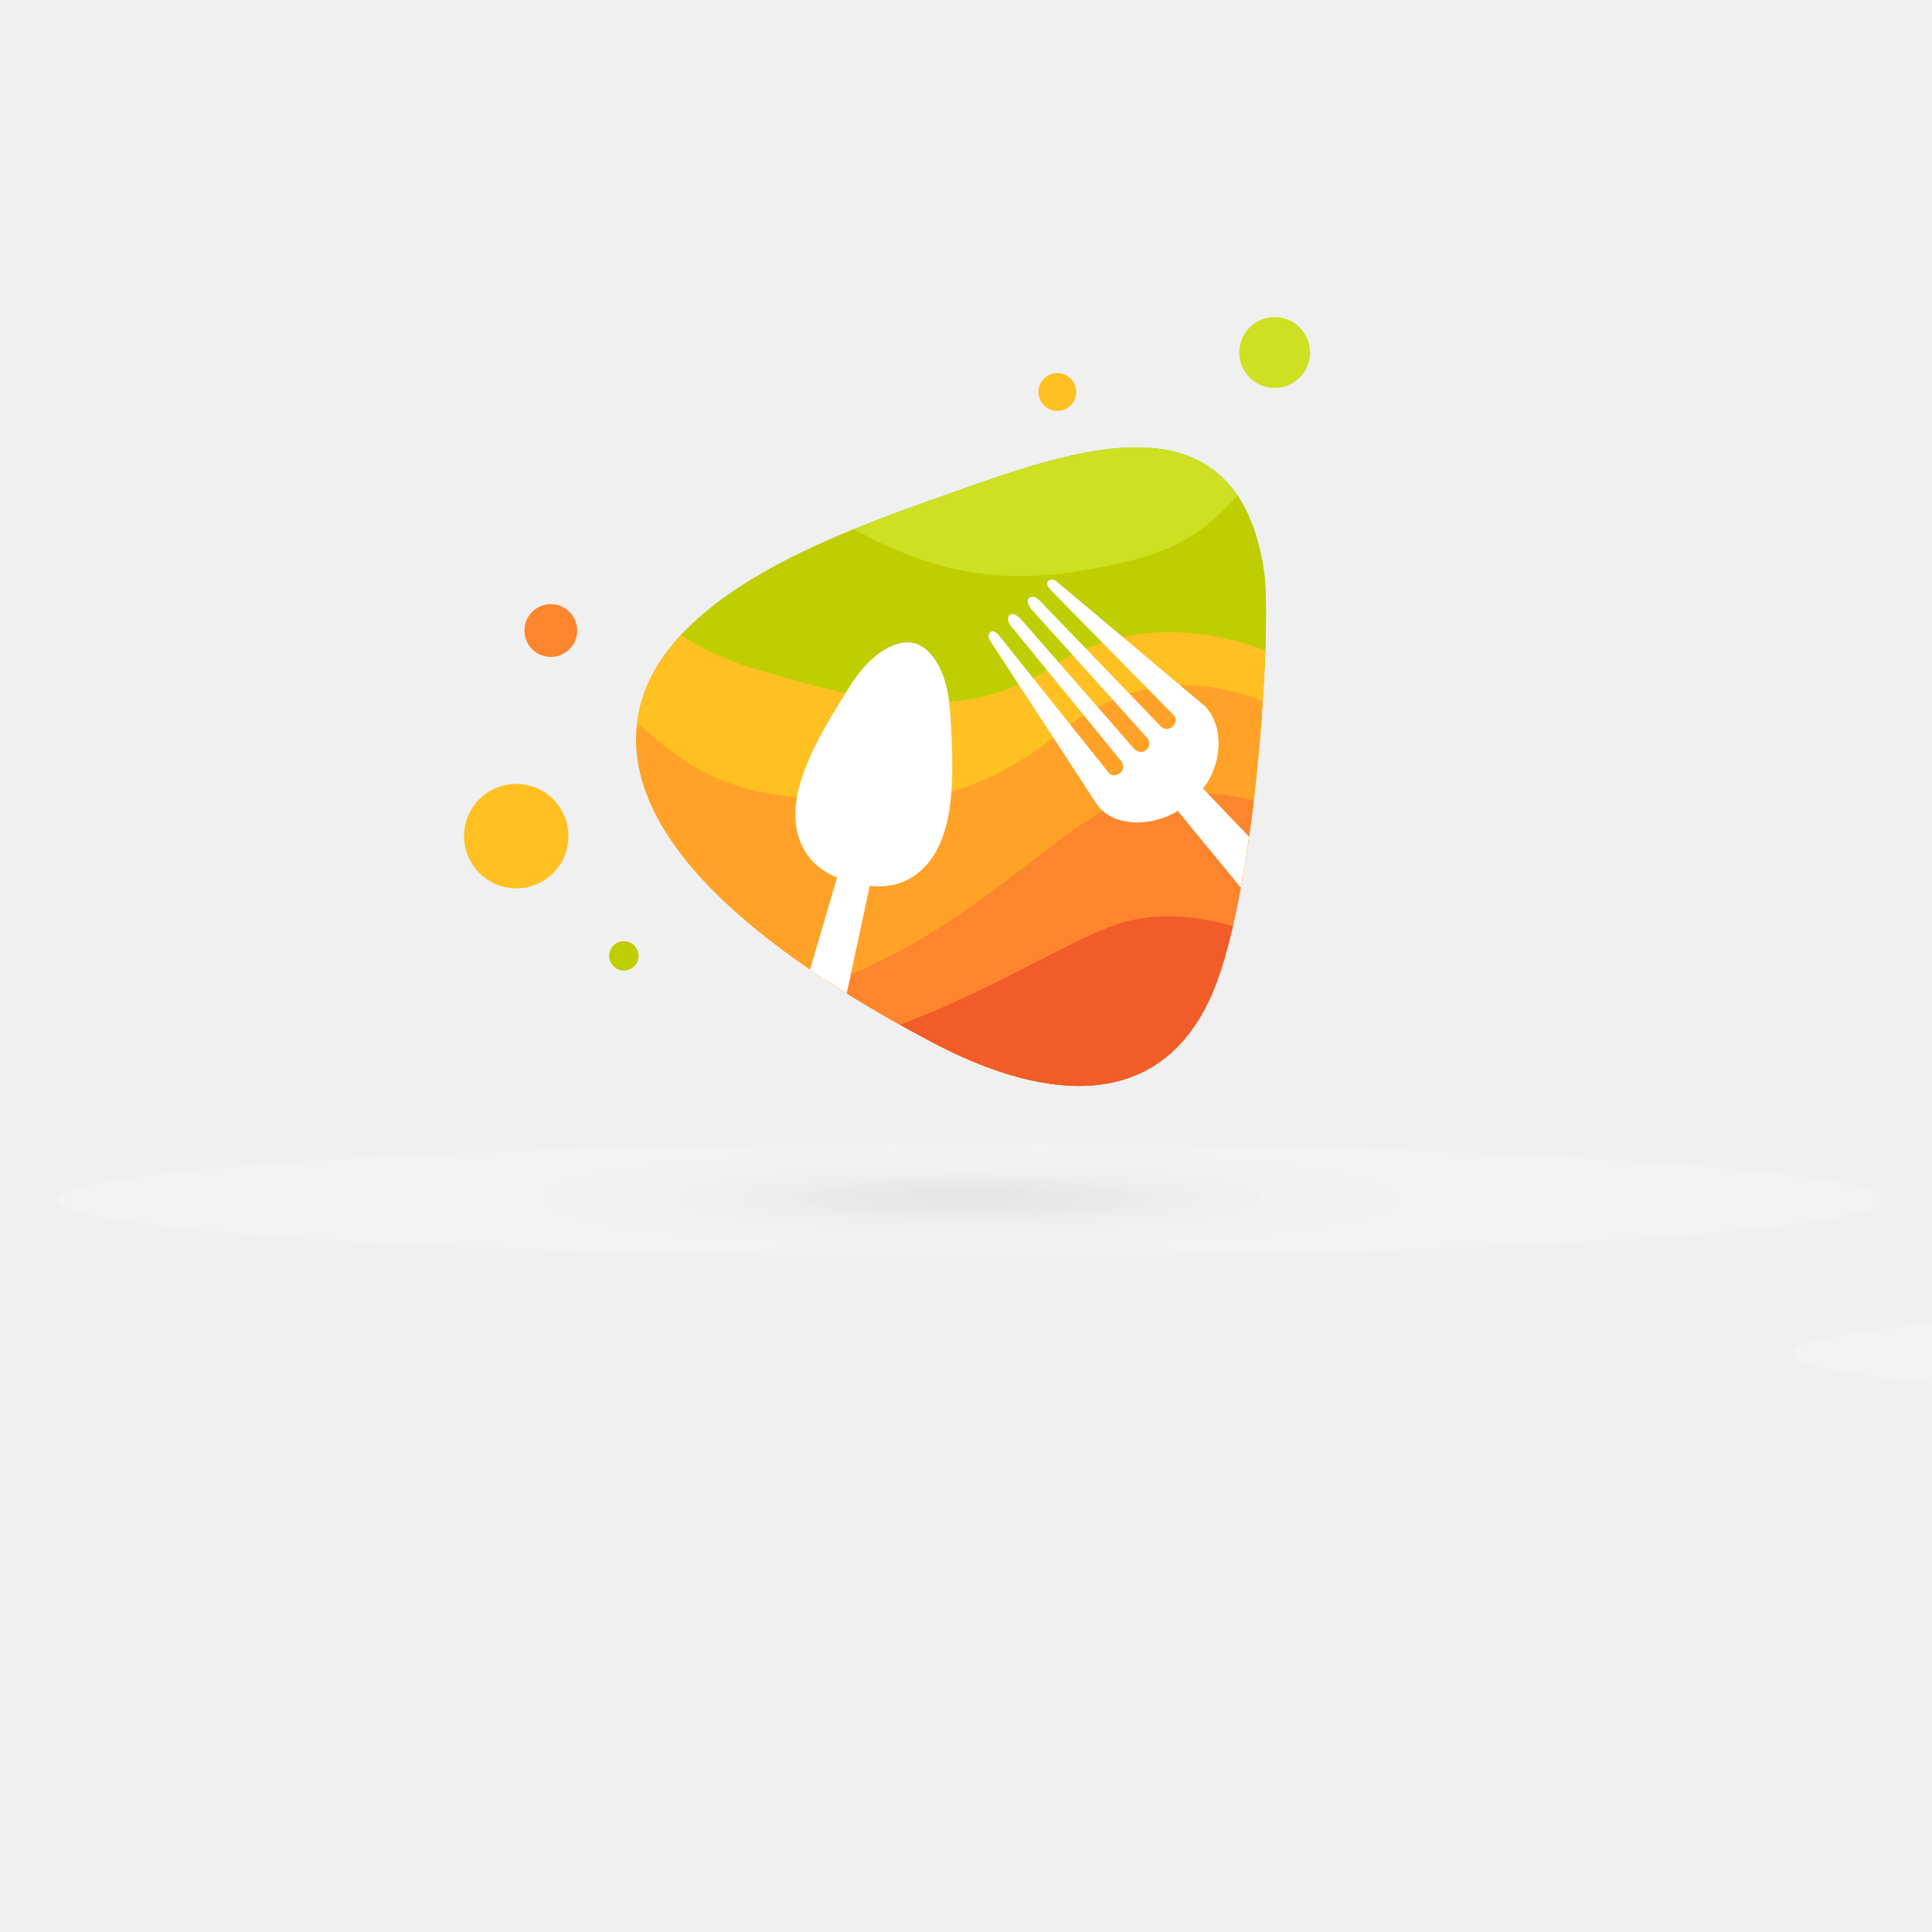
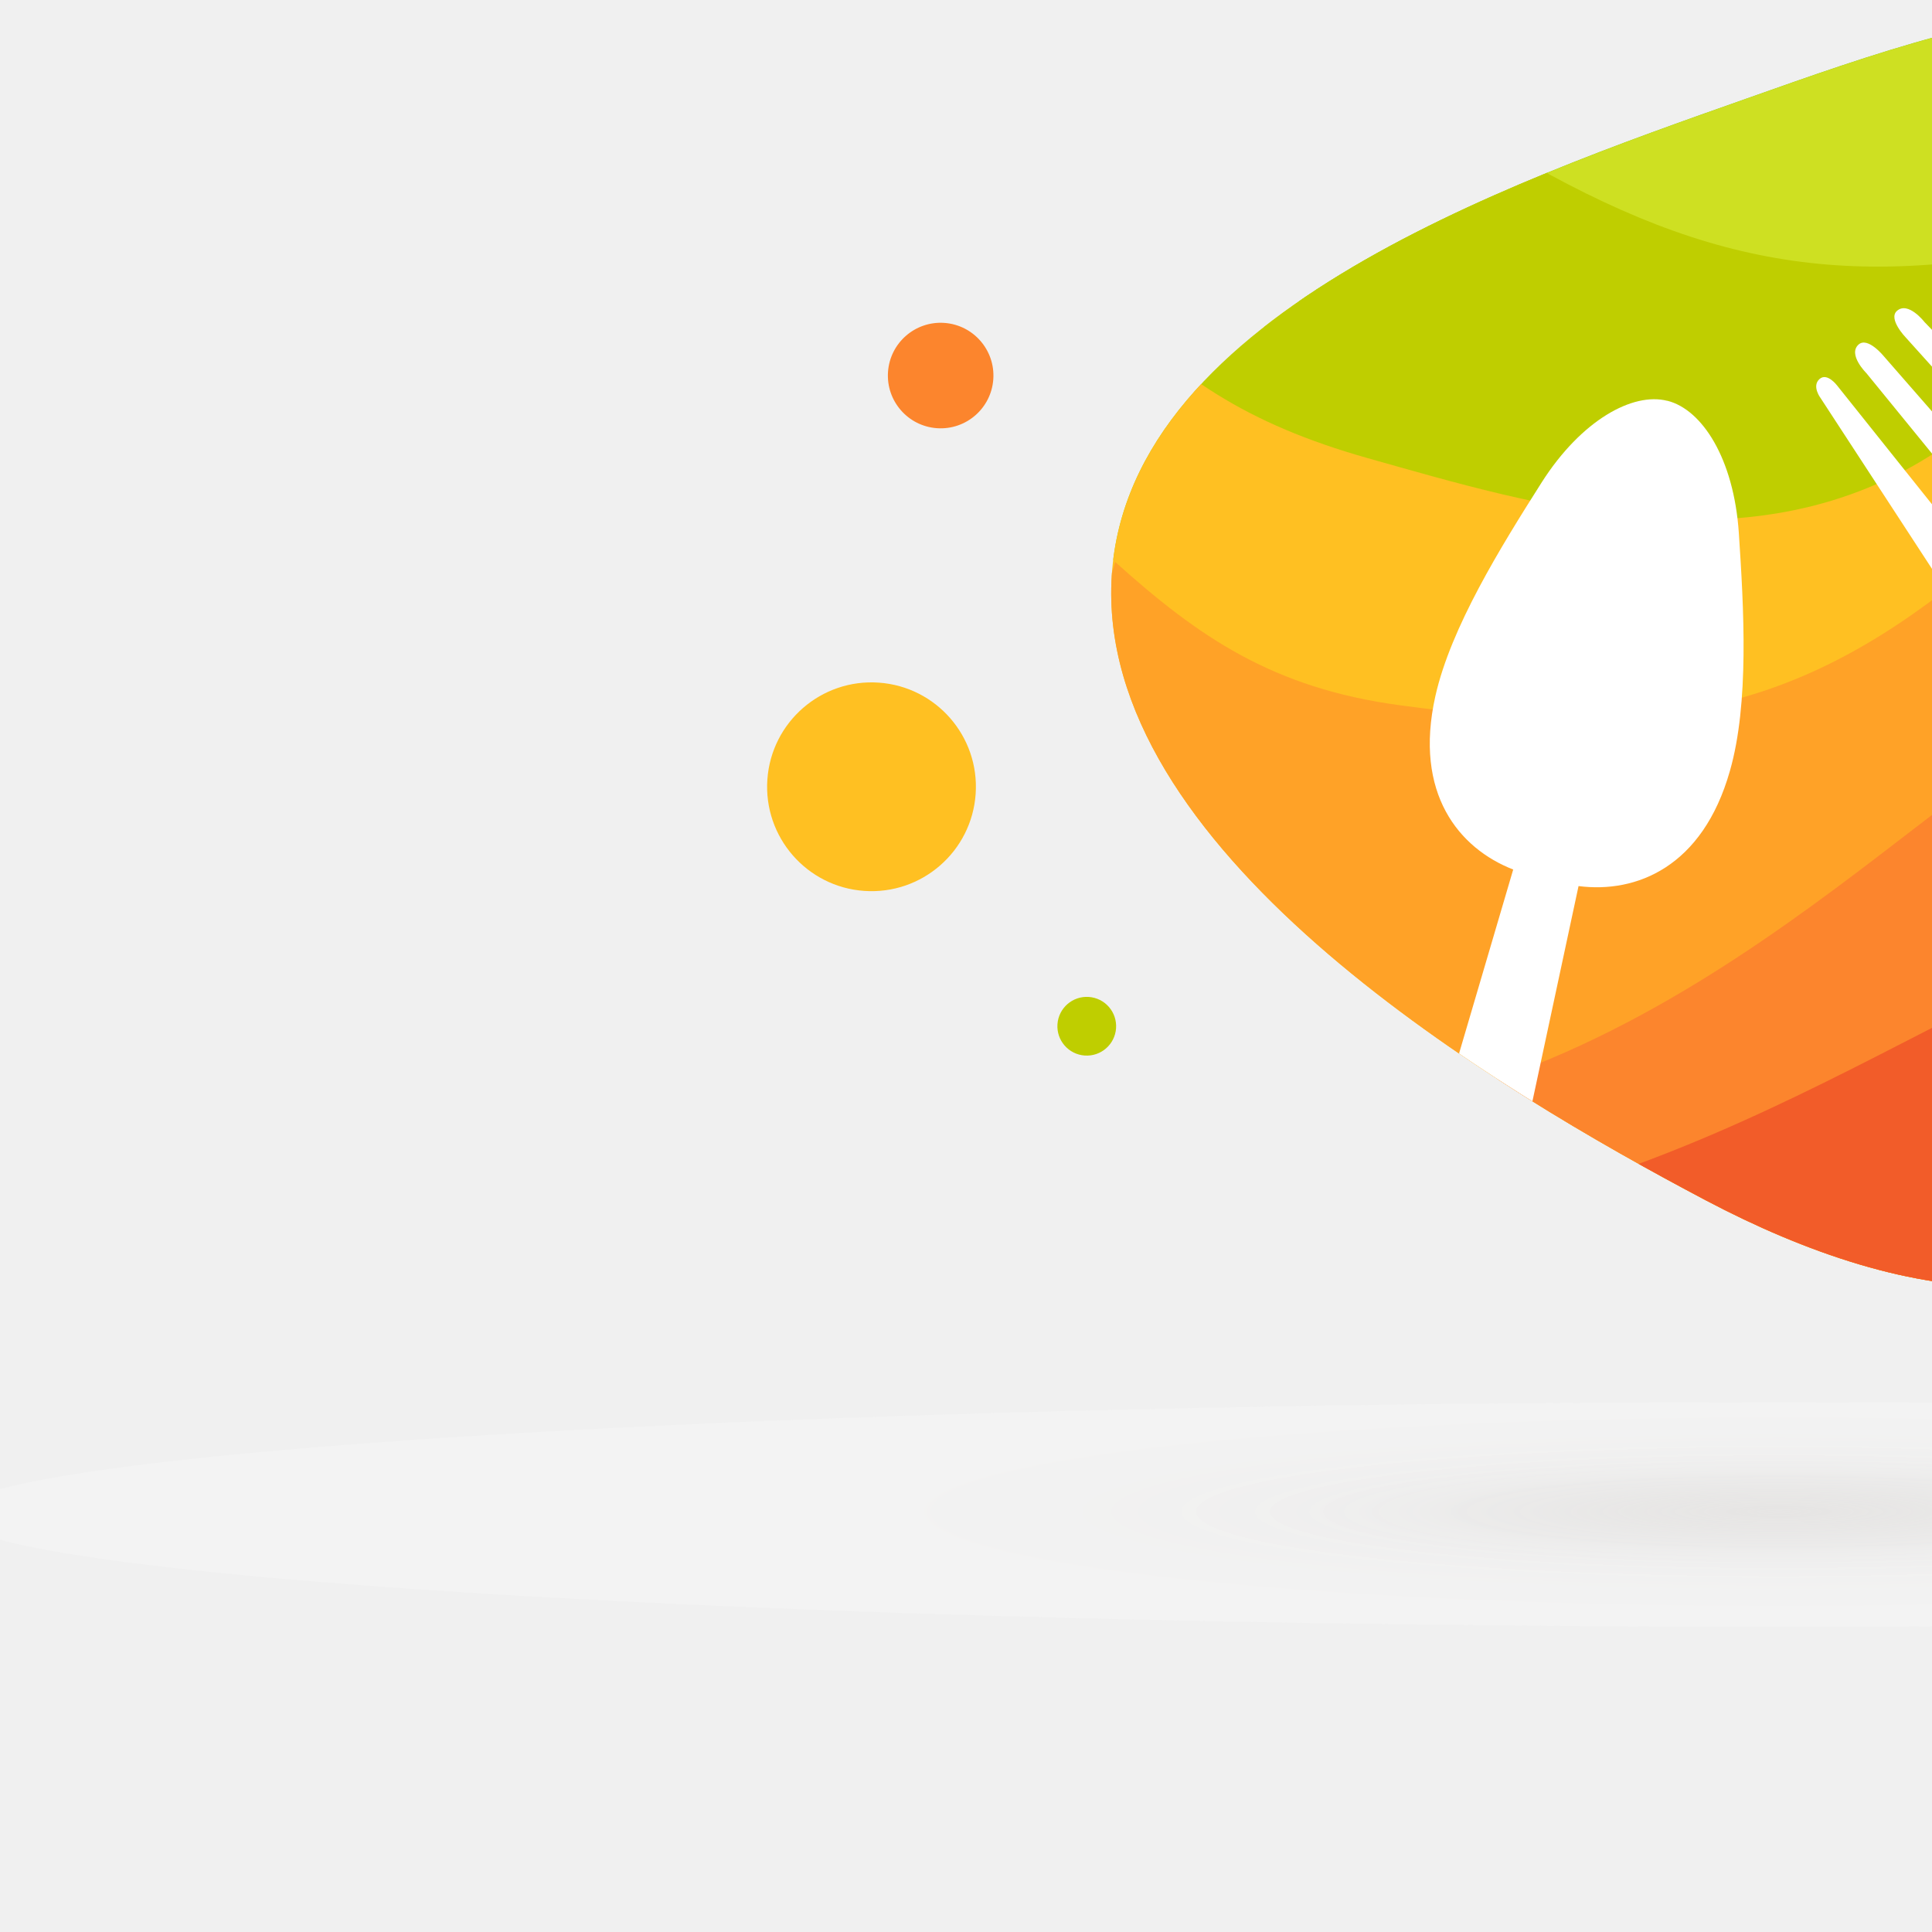
- <svg xmlns="http://www.w3.org/2000/svg" xmlns:xlink="http://www.w3.org/1999/xlink" viewBox="0 0 1200 1200">
+ <svg xmlns="http://www.w3.org/2000/svg" xmlns:xlink="http://www.w3.org/1999/xlink" viewBox="50 275 600 600">
  <defs>
-     <style>
-             .cls-1 {
-                 mask: url(#mask);
-                 filter: url(#luminosity-noclip-3);
-             }
-             .cls-10,
-             .cls-2,
-             .cls-4,
-             .cls-8 {
-                 mix-blend-mode: multiply;
-             }
-             .cls-2 {
-                 fill: url(#radial-gradient);
-             }
-             .cls-3 {
-                 mask: url(#mask-2);
-                 filter: url(#luminosity-noclip-4);
-             }
-             .cls-4 {
-                 fill: url(#radial-gradient-2);
-             }
-             .cls-5 {
-                 fill: none;
-             }
-             .cls-6 {
-                 isolation: isolate;
-             }
-             .cls-7 {
-                 mask: url(#mask-3);
-             }
-             .cls-10,
-             .cls-8 {
-                 opacity: 0.2;
-             }
-             .cls-8 {
-                 fill: url(#radial-gradient-3);
-             }
-             .cls-9 {
-                 mask: url(#mask-4);
-             }
-             .cls-10 {
-                 fill: url(#radial-gradient-4);
-             }
-             .cls-11 {
-                 clip-path: url(#clip-path);
-             }
-             .cls-12 {
-                 fill: #6dc618;
-             }
-             .cls-13 {
-                 fill: #cee022;
-             }
-             .cls-14,
-             .cls-20 {
-                 fill: #bfce00;
-             }
-             .cls-15 {
-                 fill: #ffc022;
-             }
-             .cls-16 {
-                 fill: #ffa227;
-             }
-             .cls-17 {
-                 fill: #fc852d;
-             }
-             .cls-18 {
-                 fill: #f25c29;
-             }
-             .cls-19 {
-                 fill: #fff;
-             }
-             .cls-21 {
-                 filter: url(#luminosity-noclip-2);
-             }
-             .cls-22 {
-                 filter: url(#luminosity-noclip);
-             }
-         </style>
+     <style>.cls-1{mask:url(#mask);filter:url(#luminosity-noclip-3)}.cls-10,.cls-2,.cls-4,.cls-8{mix-blend-mode:multiply}.cls-2{fill:url(#radial-gradient)}.cls-3{mask:url(#mask-2);filter:url(#luminosity-noclip-4)}.cls-4{fill:url(#radial-gradient-2)}.cls-5{fill:none}.cls-6{isolation:isolate}.cls-7{mask:url(#mask-3)}.cls-10,.cls-8{opacity:0.2}.cls-8{fill:url(#radial-gradient-3)}.cls-9{mask:url(#mask-4)}.cls-10{fill:url(#radial-gradient-4)}.cls-11{clip-path:url(#clip-path)}.cls-12{fill:#6dc618}.cls-13{fill:#cee022}.cls-14,.cls-20{fill:#bfce00}.cls-15{fill:#ffc022}.cls-16{fill:#ffa227}.cls-17{fill:#fc852d}.cls-18{fill:#f25c29}.cls-19{fill:#fff}.cls-21{filter:url(#luminosity-noclip-2)}.cls-22{filter:url(#luminosity-noclip)}</style>
    <filter id="luminosity-noclip" x="1113.54" y="-8792" width="1133.86" height="32766" filterUnits="userSpaceOnUse" color-interpolation-filters="sRGB">
      <feFlood flood-color="#fff" result="bg" />
      <feBlend in="SourceGraphic" in2="bg" />
    </filter>
    <mask id="mask" x="1113.54" y="-8792" width="1133.86" height="32766" maskUnits="userSpaceOnUse">
      <g class="cls-22" />
    </mask>
    <radialGradient id="radial-gradient" cx="816.33" cy="567.32" r="95.67" gradientTransform="translate(-2229.68 538.51) scale(4.79 0.53)" gradientUnits="userSpaceOnUse">
      <stop offset="0" stop-color="#666" />
      <stop offset="0.05" stop-color="#898989" />
      <stop offset="0.11" stop-color="#a8a8a8" />
      <stop offset="0.17" stop-color="#c4c4c4" />
      <stop offset="0.25" stop-color="#dadada" />
      <stop offset="0.33" stop-color="#ebebeb" />
      <stop offset="0.44" stop-color="#f6f6f6" />
      <stop offset="0.59" stop-color="#fdfdfd" />
      <stop offset="1" stop-color="#fff" />
    </radialGradient>
    <filter id="luminosity-noclip-2" x="35.53" y="-8792" width="1133.86" height="32766" filterUnits="userSpaceOnUse" color-interpolation-filters="sRGB">
      <feFlood flood-color="#fff" result="bg" />
      <feBlend in="SourceGraphic" in2="bg" />
    </filter>
    <mask id="mask-2" x="35.53" y="-8792" width="1133.86" height="32766" maskUnits="userSpaceOnUse">
      <g class="cls-21" />
    </mask>
    <radialGradient id="radial-gradient-2" cx="591.27" cy="388.59" r="95.67" xlink:href="#radial-gradient" />
    <filter id="luminosity-noclip-3" x="1113.54" y="805.55" width="1133.86" height="69.78" filterUnits="userSpaceOnUse" color-interpolation-filters="sRGB">
      <feFlood flood-color="#fff" result="bg" />
      <feBlend in="SourceGraphic" in2="bg" />
    </filter>
    <mask id="mask-3" x="1113.54" y="805.55" width="1133.86" height="69.78" maskUnits="userSpaceOnUse">
      <g class="cls-1">
        <path class="cls-2" d="M2247.4,840.44c0,19.27-253.82,34.89-566.93,34.89s-566.93-15.62-566.93-34.89,253.82-34.89,566.93-34.89S2247.4,821.17,2247.4,840.44Z" />
      </g>
    </mask>
    <radialGradient id="radial-gradient-3" cx="816.33" cy="567.32" r="95.67" gradientTransform="translate(-2229.68 538.51) scale(4.79 0.53)" gradientUnits="userSpaceOnUse">
      <stop offset="0" stop-color="#7f7367" />
      <stop offset="0.05" stop-color="#9c9289" />
      <stop offset="0.11" stop-color="#b6afa8" />
      <stop offset="0.17" stop-color="#cdc8c4" />
      <stop offset="0.25" stop-color="#e0ddda" />
      <stop offset="0.33" stop-color="#eeeceb" />
      <stop offset="0.44" stop-color="#f8f7f6" />
      <stop offset="0.59" stop-color="#fdfdfd" />
      <stop offset="1" stop-color="#fff" />
    </radialGradient>
    <filter id="luminosity-noclip-4" x="35.53" y="710.43" width="1133.86" height="69.78" filterUnits="userSpaceOnUse" color-interpolation-filters="sRGB">
      <feFlood flood-color="#fff" result="bg" />
      <feBlend in="SourceGraphic" in2="bg" />
    </filter>
    <mask id="mask-4" x="35.53" y="710.43" width="1133.86" height="69.78" maskUnits="userSpaceOnUse">
      <g class="cls-3">
        <path class="cls-4" d="M1169.39,745.32c0,19.27-253.82,34.89-566.94,34.89S35.53,764.59,35.53,745.32s253.82-34.89,566.92-34.89S1169.39,726.05,1169.39,745.32Z" />
      </g>
    </mask>
    <radialGradient id="radial-gradient-4" cx="591.27" cy="388.59" r="95.67" xlink:href="#radial-gradient-3" />
    <clipPath id="clip-path">
      <path class="cls-5" d="M785.19,355.94C769,241.81,667.75,279,592.45,305.6c-74.66,26.33-195.81,68.52-197.34,152-1.53,83.93,119.63,155.87,184.77,190.23,61.08,32.21,135.69,47.29,170.93-26C780.17,560.68,789.88,389.08,785.19,355.94Z" />
    </clipPath>
  </defs>
  <g class="cls-6">
    <g id="Layer_1" data-name="Layer 1">
      <g class="cls-7">
        <path class="cls-8" d="M2247.4,840.44c0,19.27-253.82,34.89-566.93,34.89s-566.93-15.62-566.93-34.89,253.82-34.89,566.93-34.89S2247.4,821.17,2247.4,840.44Z" />
      </g>
      <g class="cls-9">
        <path class="cls-10" d="M1169.39,745.32c0,19.27-253.82,34.89-566.94,34.89S35.53,764.59,35.53,745.32s253.82-34.89,566.92-34.89S1169.39,726.05,1169.39,745.32Z" />
      </g>
      <g class="cls-11">
        <path class="cls-12" d="M377.47,253.58c45.93-34.64,107.49-76.31,169.74-40S655.7,257.23,730,238.83c37.57-9.3,56.46-27.34,76.37-52.94,10.4,18.94,24,37,33.53,56.13,10.22,20.45,10.52,43.19,21.38,63.23,8.32,15.33,37.72,30.41,36.5,47.18-2.64,36.39-115.9,70.67-147.74,83.87-55.27,22.91-111.66,46.35-170.62,63.21-50-59.77-110-115.36-168.13-171.08-12.61-12.09-22.44-21.2-29-37.25Z" />
        <path class="cls-13" d="M376.28,270.8c45.93-34.65,107.49-76.31,169.74-40s108.48,43.68,182.81,25.29c37.58-9.3,56.46-27.34,76.38-52.94,10.4,18.94,23.95,36.94,33.53,56.12,10.22,20.46,10.51,43.19,21.38,63.23,8.31,15.33,37.71,30.41,36.5,47.19C894,406,780.72,440.31,748.87,453.52c-55.26,22.91-111.65,46.34-170.61,63.2-50-59.77-110-115.35-168.14-171.07-12.61-12.1-22.43-21.21-29-37.25Z" />
        <path class="cls-14" d="M350.15,362.81c45.94-34.64,107.49-76.31,169.74-40s108.49,43.68,182.82,25.28c37.57-9.29,56.46-27.33,76.37-52.94,10.4,18.95,24,36.95,33.53,56.13,10.22,20.46,10.52,43.19,21.38,63.23,8.32,15.33,37.72,30.41,36.5,47.18-2.64,36.39-115.9,70.67-147.74,83.87-55.27,22.91-111.66,46.35-170.61,63.21C502.14,549,442.1,493.38,384,437.66c-12.61-12.09-22.44-21.2-29-37.25Z" />
        <path class="cls-15" d="M828.29,425.6C778,392.42,709.47,376.77,652,414.87S527,432,474.83,417.3C437,406.62,415,391.75,391.75,366.8c-7.92,19.23-20,50.72-27.11,70.16-7.54,20.72-4.9,43.42-13.15,63.76-6.31,15.55-33.7,31.5-30.31,48.2,7.33,36.24,124.81,67,158.3,79.18C537.6,649.28,596.91,670.93,657.93,686c42.16-61.18,94.88-118.5,145.66-175.89,11-12.45,19.65-21.85,24.13-38.06Z" />
        <path class="cls-16" d="M816.39,450.28c-53.74-29.52-105-37.76-157.69,4.43S562.42,504.56,484.57,494c-39.35-5.33-62.36-21.22-88.23-44.47-5.69,19.78-14.72,38.94-19.54,58.86-5.14,21.24.07,43.73-5.82,64.63-4.5,16-29.88,33.88-24.63,50.33,11.41,35.66,131.55,57.93,166.2,67.72,60.12,17,121.47,34.35,183.77,45C731.24,671.9,777.08,610.86,821,549.9c9.53-13.23,17-23.24,19.63-39.75Z" />
        <path class="cls-17" d="M869.17,533.1c-58.33-32.59-131.59-54.14-178.8-32.16S555.24,628.82,429.1,623.38,368.79,726.8,368.79,726.8l156.42,94.28L948.58,790Z" />
        <path class="cls-18" d="M867.54,630.75c-49.94-40.52-117.24-72.5-169.09-58.1S534.67,677.29,411.3,653.12s-84.05,91.94-84.05,91.94L459.54,860.47l425.74,32.95Z" />
        <path class="cls-19" d="M651.24,360.77c-2.38,2.11,1.38,5.7,1.38,5.7l75.82,77.15a4.29,4.29,0,0,1,.75.67c1.71,1.92,1.31,5-.88,7a5,5,0,0,1-6.94.14l-.07.06L647.66,375s-5.07-6.55-8.55-3.45c-2.82,2.51,2.75,8.27,2.75,8.27L712,457.73l0,0,0,0-.06,0a4.47,4.47,0,0,1,.45.42,5.27,5.27,0,1,1-7.87,7,5.6,5.6,0,0,1-.36-.49l-.06.05,0,0,0,0-69-79s-5-6.23-7.88-3.73c-3.49,3.08,2.4,8.9,2.4,8.9l67.13,82.3-.06.05a5,5,0,0,1-1,6.88c-2.19,1.94-5.36,2-7.06,0a3.78,3.78,0,0,1-.56-.83l-67.51-84.52s-3.11-4.17-5.48-2.06c-2.54,2.24.37,6,.37,6L681.2,499.49l.08-.07c9.89,14.79,34.74,14.17,50.21,4.24L886.07,691.8h0c5.46,3.65,14.73,2,22.32-4.37l0,0c7.21-6.77,10-15.79,7-21.66h0L747.18,489.75c11.45-14,13.53-37.45,1.9-50.42l.07-.08-92-77.38S653.77,358.53,651.24,360.77Z" />
        <path class="cls-19" d="M590,440.38c-1.57-23-11.4-38.18-22.14-40.91h-.1c-10.64-2.71-26.63,5.94-39,25.38-12.68,20-28.22,45-33,66.37-6.76,30.22,7.35,47.26,24.18,53.82L451.21,778.53h0c0,6.57,6.66,13.28,16.15,16v0c9.66,2.15,18.7-.59,21.87-6.35h0l51-238c17.94,2.31,38.53-5.9,47-35.74C593.27,493.43,591.57,464,590,440.38Z" />
      </g>
      <path class="cls-15" d="M668.48,244.28a11.75,11.75,0,1,1-10.92-12.54A11.76,11.76,0,0,1,668.48,244.28Z" />
      <path class="cls-14" d="M396.6,594.34a9.12,9.12,0,1,1-8.46-9.73A9.11,9.11,0,0,1,396.6,594.34Z" />
      <path class="cls-13" d="M813.68,220.47A22,22,0,1,1,793.22,197,22,22,0,0,1,813.68,220.47Z" />
      <path class="cls-17" d="M358.48,392.77a16.39,16.39,0,1,1-15.22-17.49A16.4,16.4,0,0,1,358.48,392.77Z" />
      <path class="cls-15" d="M353,521.54A32.42,32.42,0,1,1,322.94,487,32.42,32.42,0,0,1,353,521.54Z" />
    </g>
  </g>
</svg>
